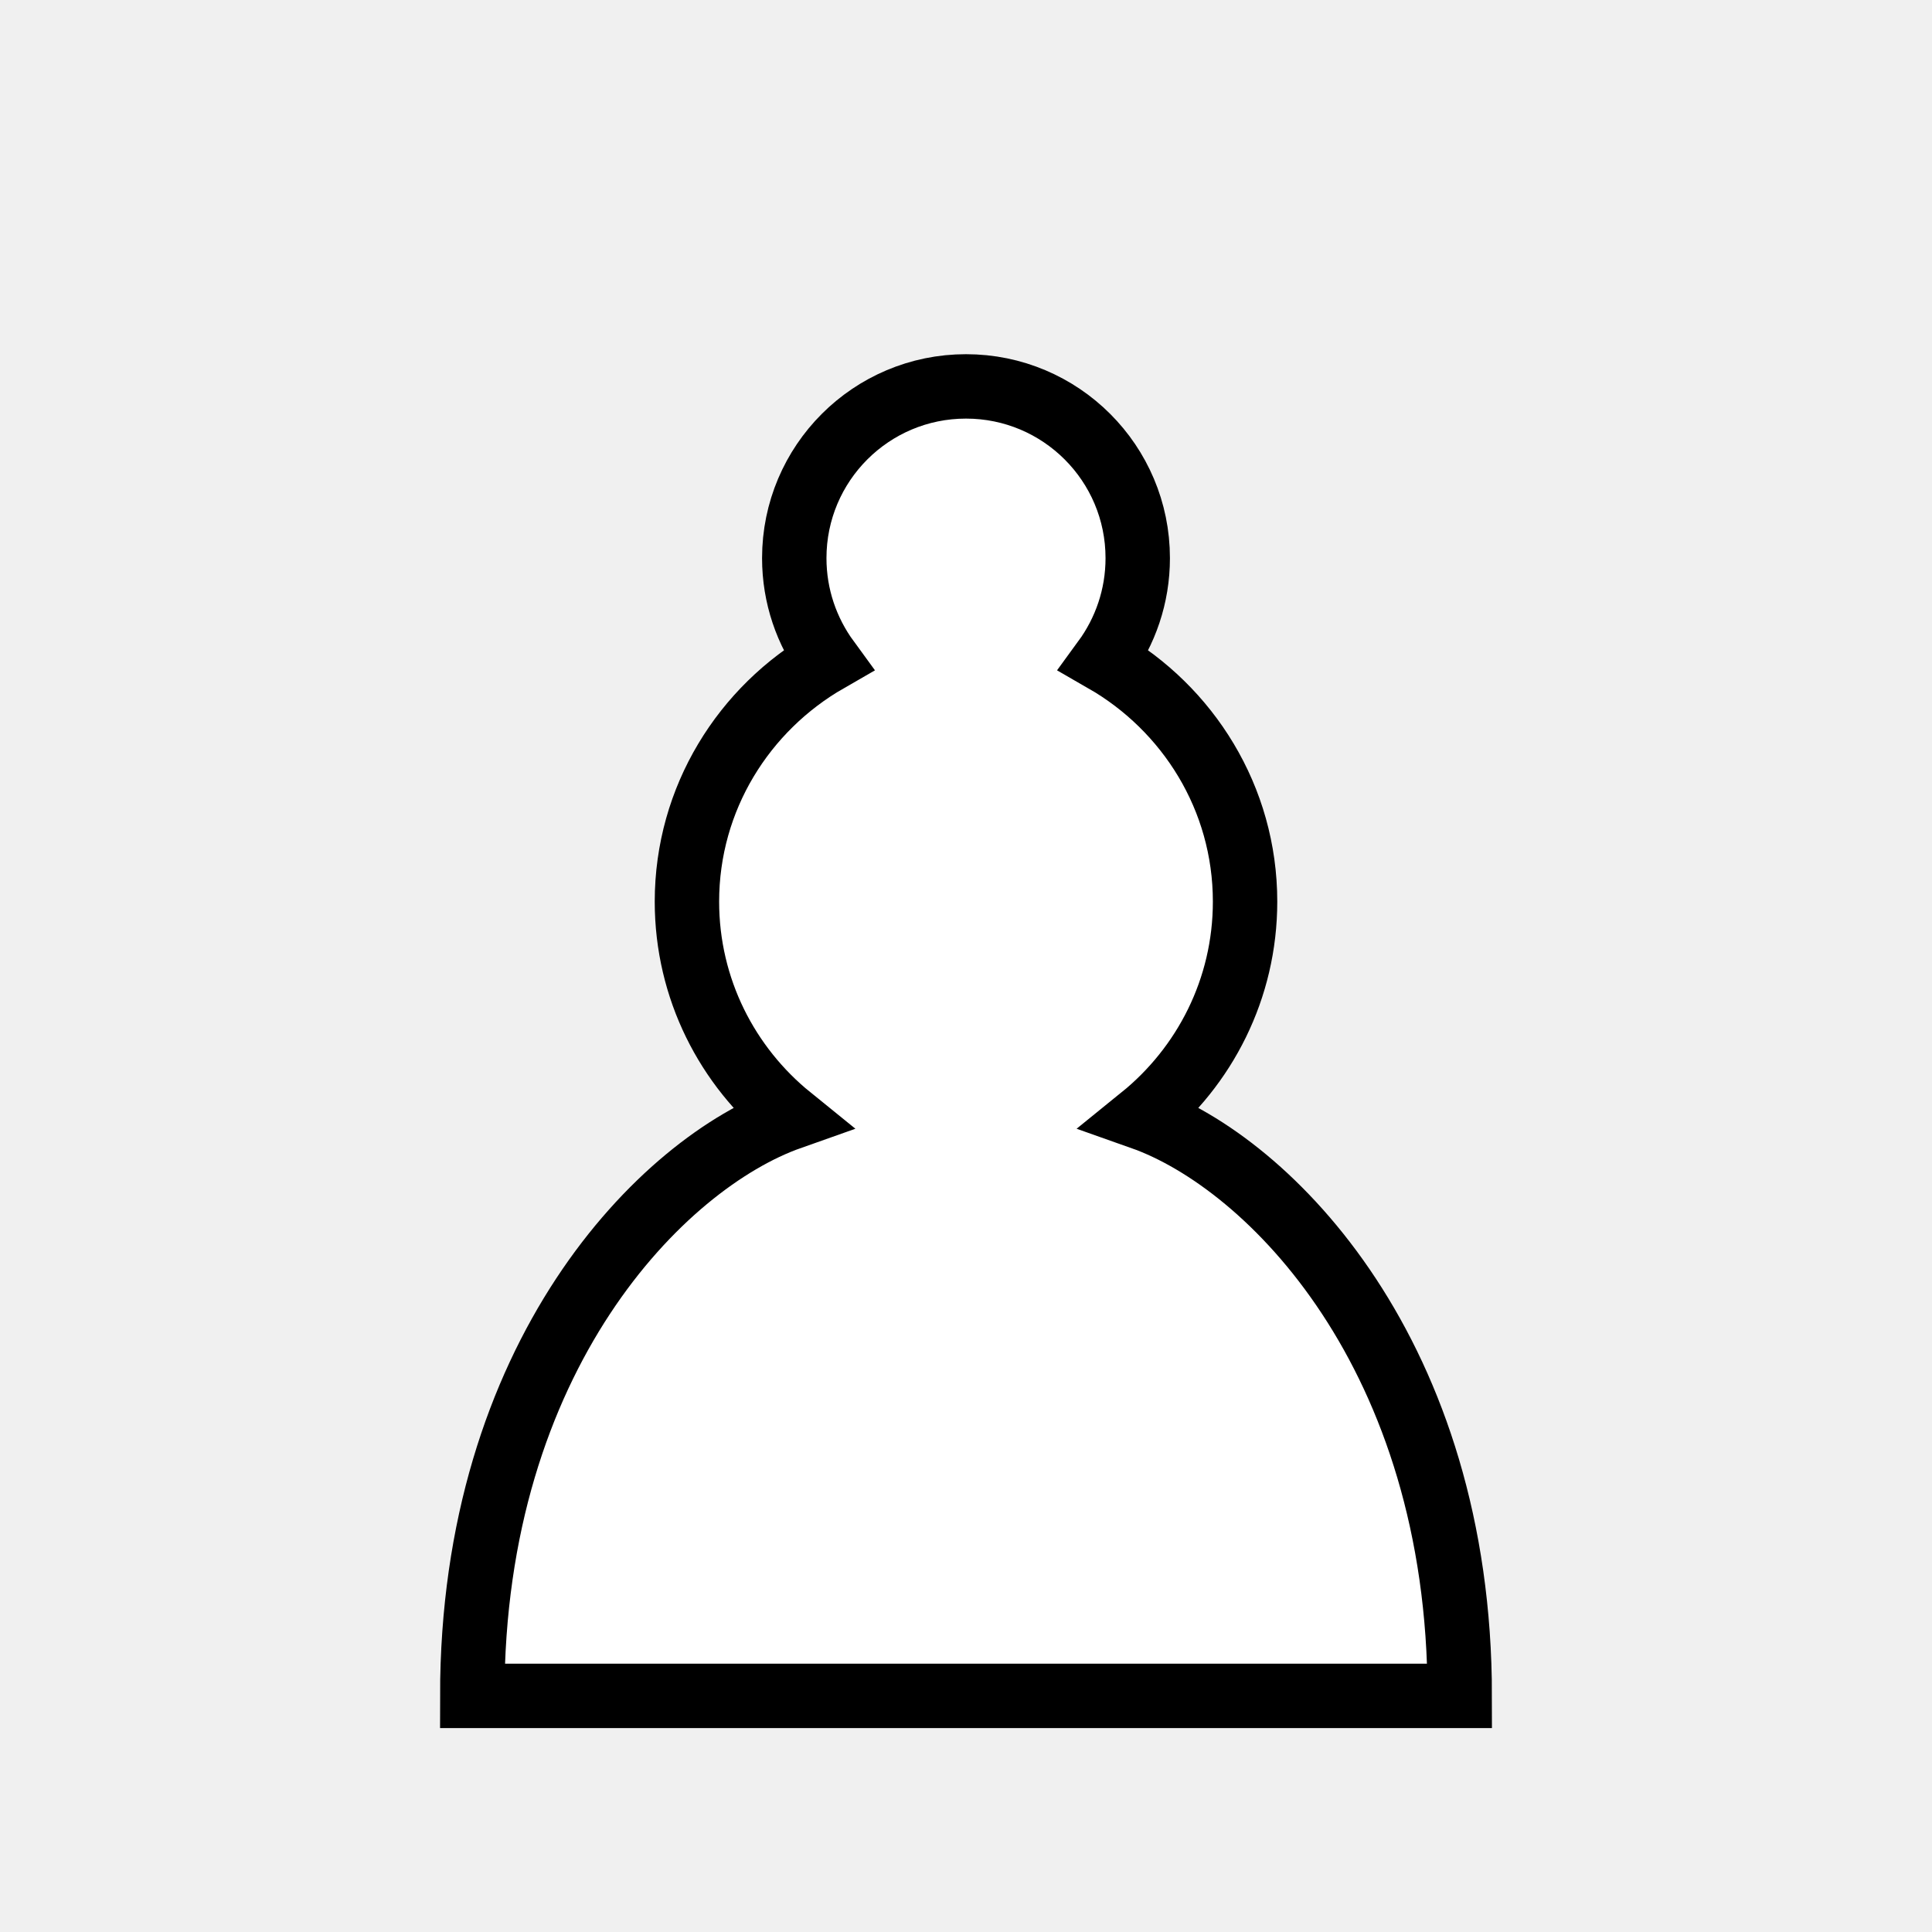
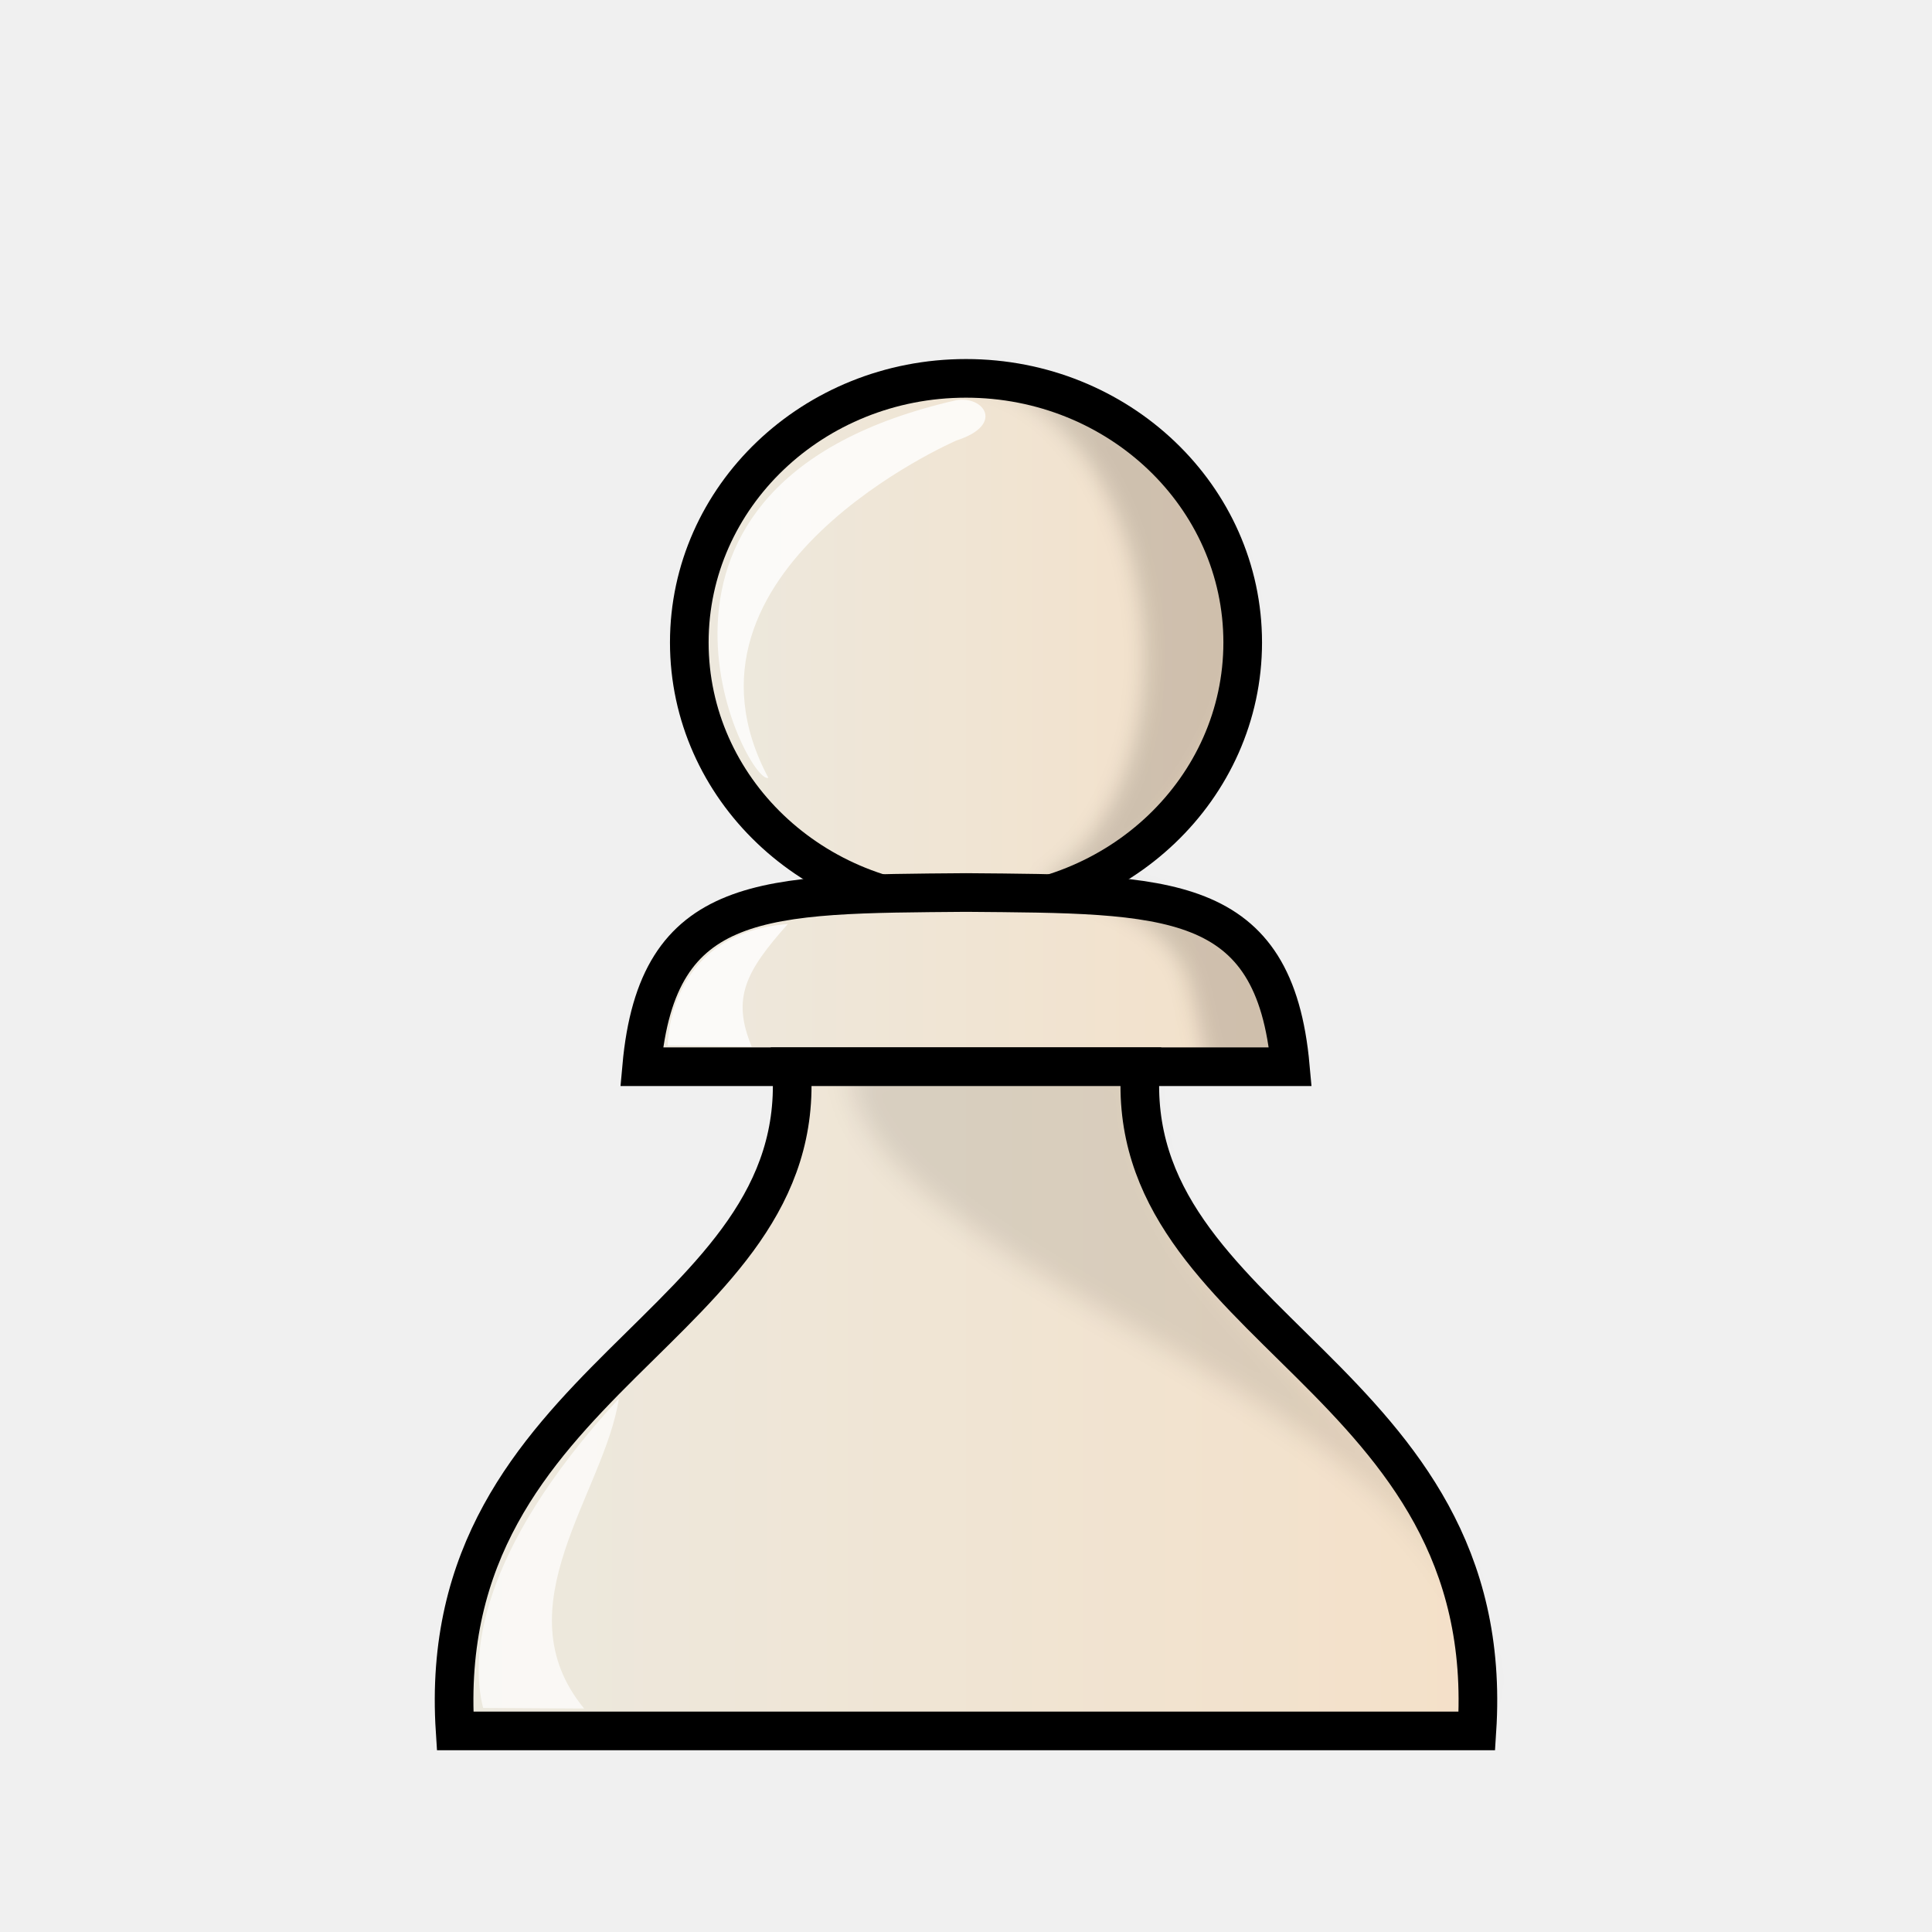
- <svg xmlns="http://www.w3.org/2000/svg" version="1.1" width="45" height="45">
-   <path d="m 22.5,9 c -2.21,0 -4,1.79 -4,4 0,0.89 0.29,1.71 0.78,2.38 C 17.33,16.5 16,18.59 16,21 c 0,2.03 0.94,3.84 2.41,5.03 C 15.41,27.09 11,31.58 11,39.5 H 34 C 34,31.58 29.59,27.09 26.59,26.03 28.06,24.84 29,23.03 29,21 29,18.59 27.67,16.5 25.72,15.38 26.21,14.71 26.5,13.89 26.5,13 c 0,-2.21 -1.79,-4 -4,-4 z" style="opacity:1; fill:#ffffff; fill-opacity:1; fill-rule:nonzero; stroke:#000000; stroke-width:1.5; stroke-linecap:round; stroke-linejoin:miter; stroke-miterlimit:4; stroke-dasharray:none; stroke-opacity:1;" />
+ <svg xmlns="http://www.w3.org/2000/svg" xmlns:xlink="http://www.w3.org/1999/xlink" fill-rule="evenodd" clip-rule="evenodd" image-rendering="optimizeQuality" shape-rendering="geometricPrecision" text-rendering="geometricPrecision" viewBox="0 1.5 50 50">
+   <defs>
+     <linearGradient id="a" x1="9.241" x2="40.761" y1="27.266" y2="27.266" gradientTransform="matrix(.98495 0 0 .98605 .376 .641)" gradientUnits="userSpaceOnUse">
+       <stop offset="0" stop-color="#ece9df" />
+       <stop offset="1" stop-color="#f4e0c8" />
+     </linearGradient>
+     <linearGradient xlink:href="#a" id="b" x1="779.03" x2="794.63" y1="54.449" y2="54.449" gradientTransform="matrix(.98131 0 0 .97235 -747.13 -34.817)" gradientUnits="userSpaceOnUse" />
+     <linearGradient xlink:href="#a" id="c" x1="777.73" x2="795.93" y1="63.423" y2="63.423" gradientTransform="matrix(.98131 0 0 .97235 -747.13 -34.817)" gradientUnits="userSpaceOnUse" />
+     <linearGradient xlink:href="#a" id="d" x1="772.83" x2="800.83" y1="74.581" y2="74.581" gradientTransform="matrix(.98131 0 0 .97235 -747.13 -34.817)" gradientUnits="userSpaceOnUse" />
+     <filter id="e" width="1.099" height="1.093" x="-.049" y="-.047" color-interpolation-filters="sRGB">
+       <feGaussianBlur stdDeviation=".344" />
+     </filter>
+     <filter id="f" width="1.151" height="1.07" x="-.075" y="-.035" color-interpolation-filters="sRGB">
+       <feGaussianBlur stdDeviation=".269" />
+     </filter>
+   </defs>
+   <ellipse cx="25" cy="18.126" fill="url(#b)" stroke="#000" stroke-linejoin="round" paint-order="markers fill stroke" rx="7.161" ry="6.834" />
+   <path fill="url(#c)" stroke="#000" d="M25 24.598c-5.228.044-7.985-.028-8.394 4.508h16.788c-.41-4.536-3.165-4.464-8.394-4.508z" />
+   <path fill="url(#d)" stroke="#000" d="M20.484 29.106c.496 6.787-9.303 7.996-8.706 17.19h26.444c.597-9.194-9.202-10.403-8.706-17.19H25z" />
+   <path fill="#fff" d="M19.884 21.629c-.528.225-4.585-7.628 4.867-9.772.717-.119 1.252.64.008 1.04 0 0-7.74 3.346-4.875 8.732" opacity=".8" />
+   <path fill="#fff" d="M12.504 45.701c-.324-1.24-.204-3.973 3.513-8.008-.37 2.437-3.065 5.393-.9 8.024z" opacity=".7" />
+   <path fill="#fff" d="M17.282 28.557s-.026-2.905 3.106-3.142c-1.079 1.212-1.462 1.906-.933 3.174z" opacity=".8" />
+   <path d="M275.09-101.12c.228 6.037 18.734 9.314 16.553 17.682 1.286-7.878-9.282-10.089-8.875-17.682z" filter="url(#e)" opacity=".1" style="mix-blend-mode:normal" transform="matrix(.98092 0 0 .9722 -247.86 127.42)" />
+   <path d="M278.37-118.34c4.975.663 6.596 10.501 1.92 13.454 0 0 3.409.512 3.967 2.688.17.66.468 2.181.468 2.181h2.202s-.196-1.54-.47-2.164c-.888-2.035-4.685-2.771-4.685-2.771 1.871-1.18 3.898-4.253 3.898-6.358.388-4.551-5.508-7.548-7.3-7.03" filter="url(#f)" opacity=".15" style="mix-blend-mode:normal" transform="matrix(.98092 0 0 .9722 -248.05 126.34)" />
</svg>
